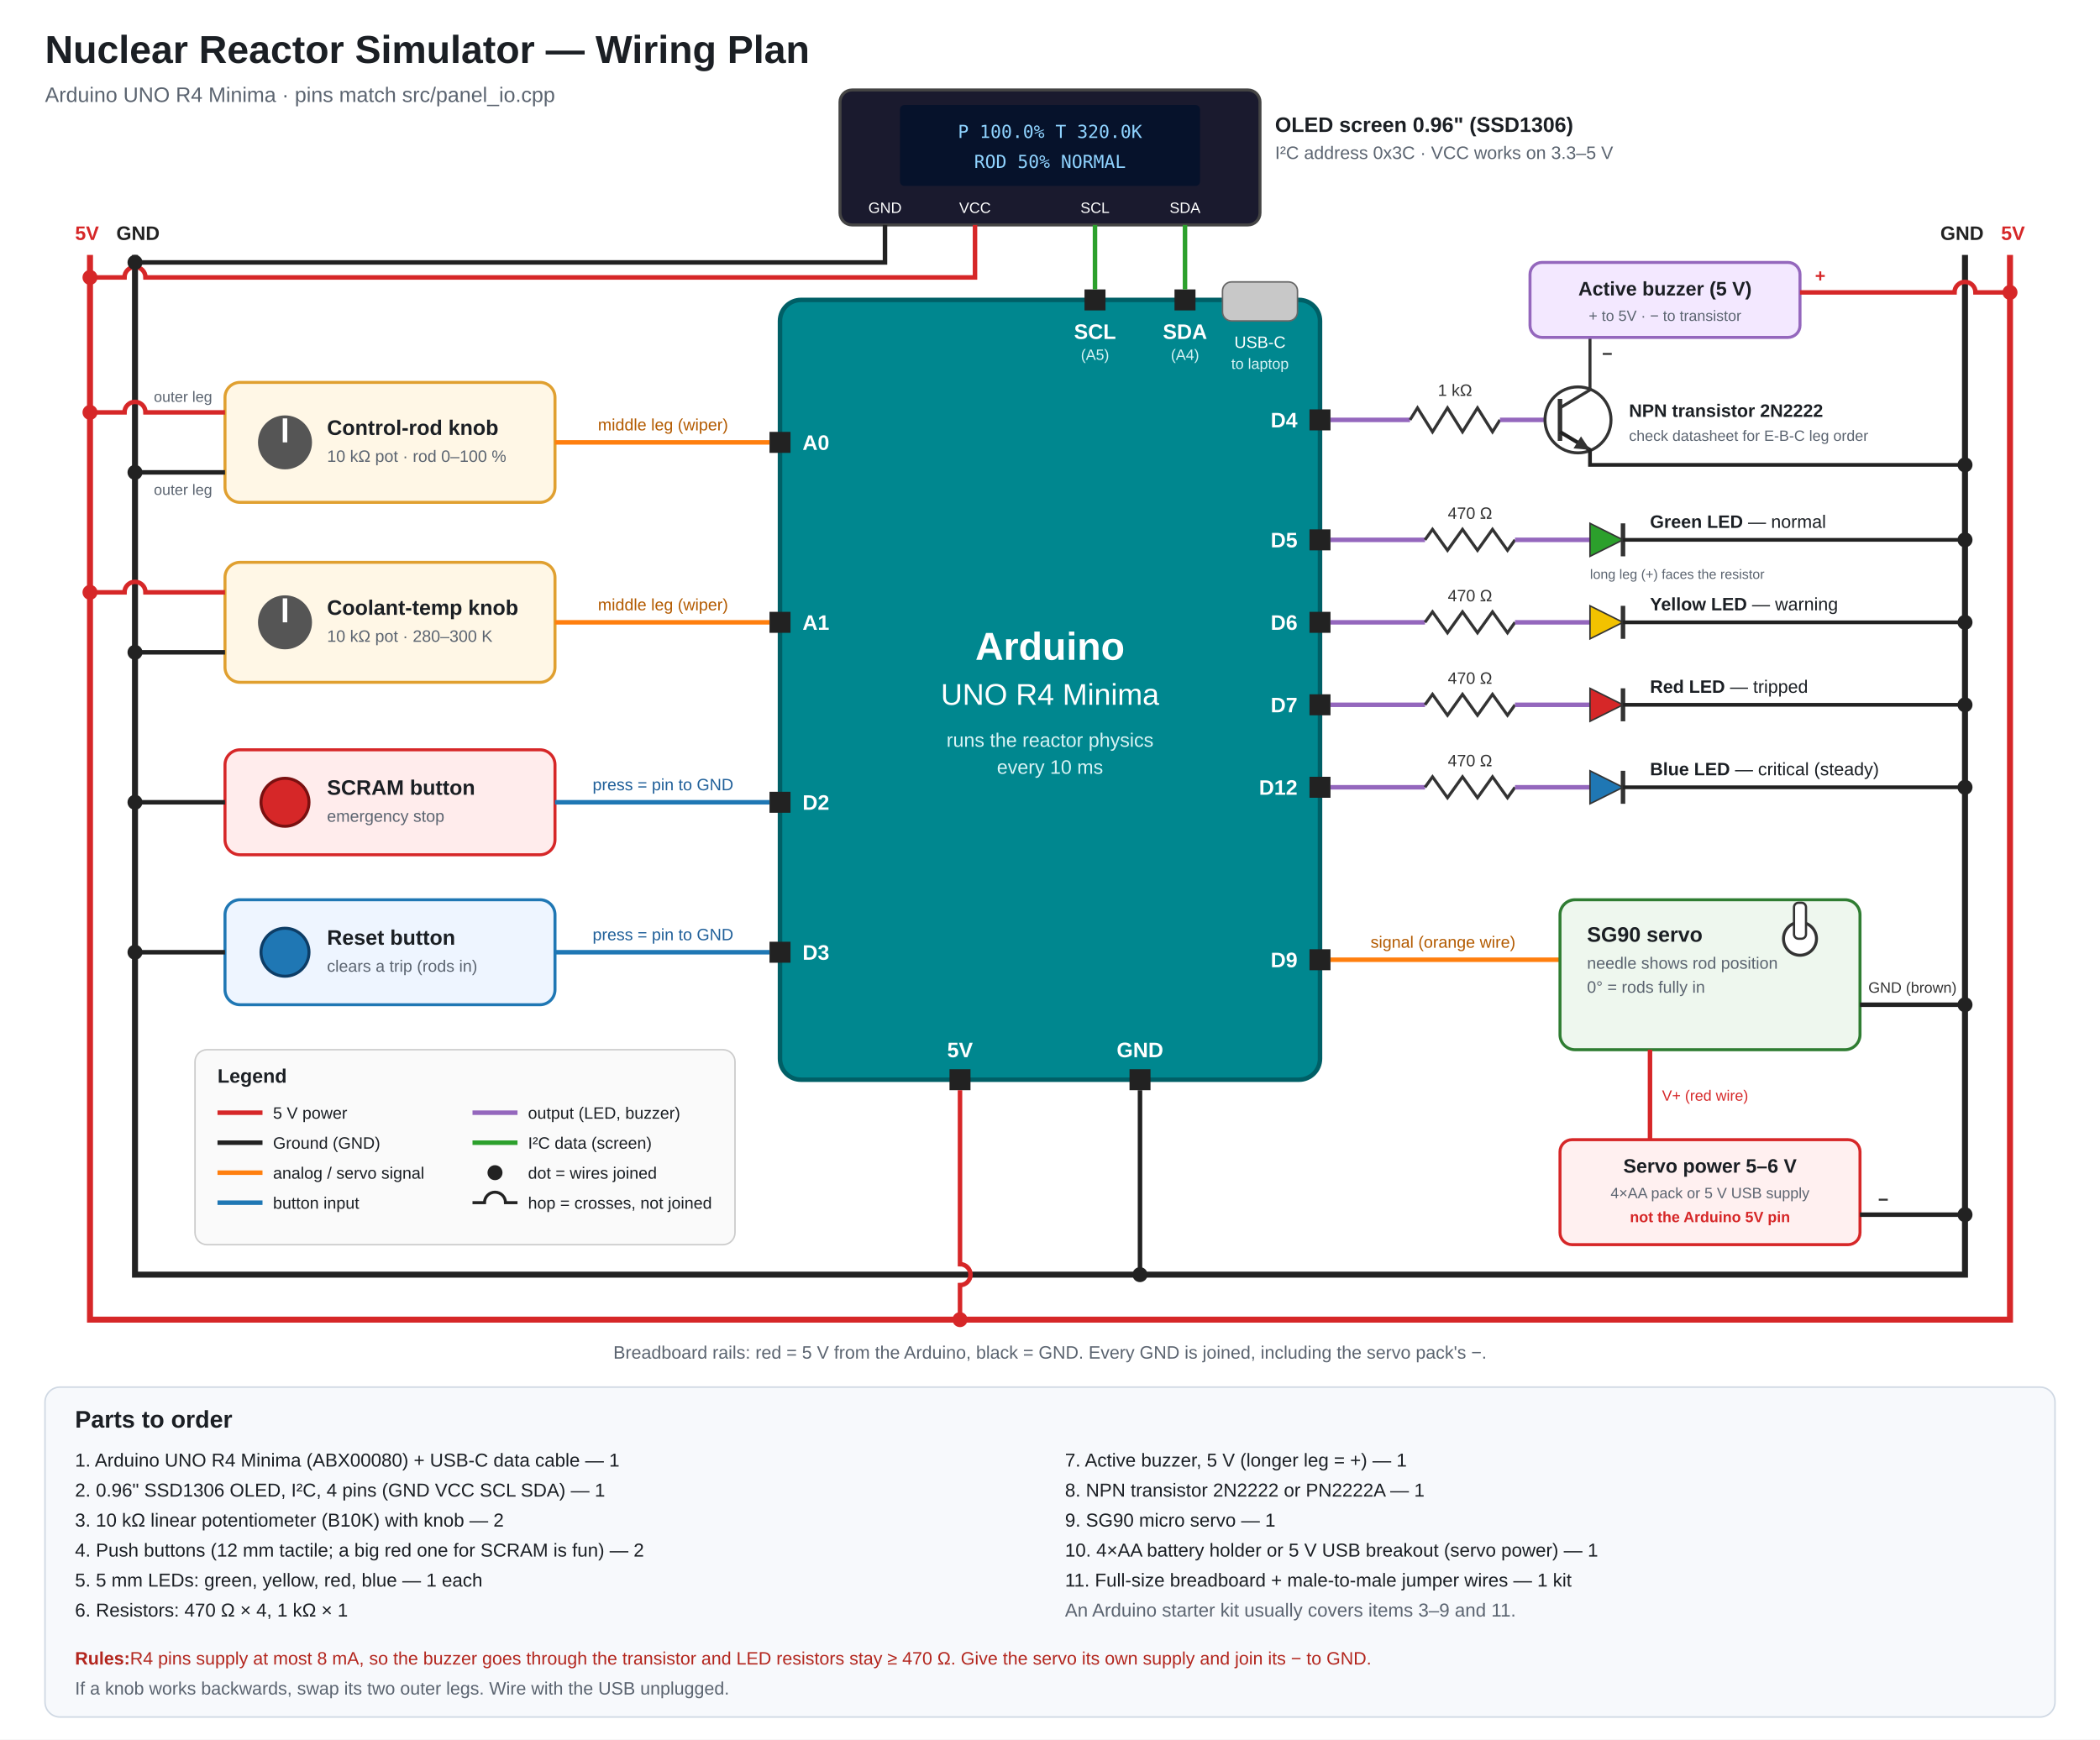
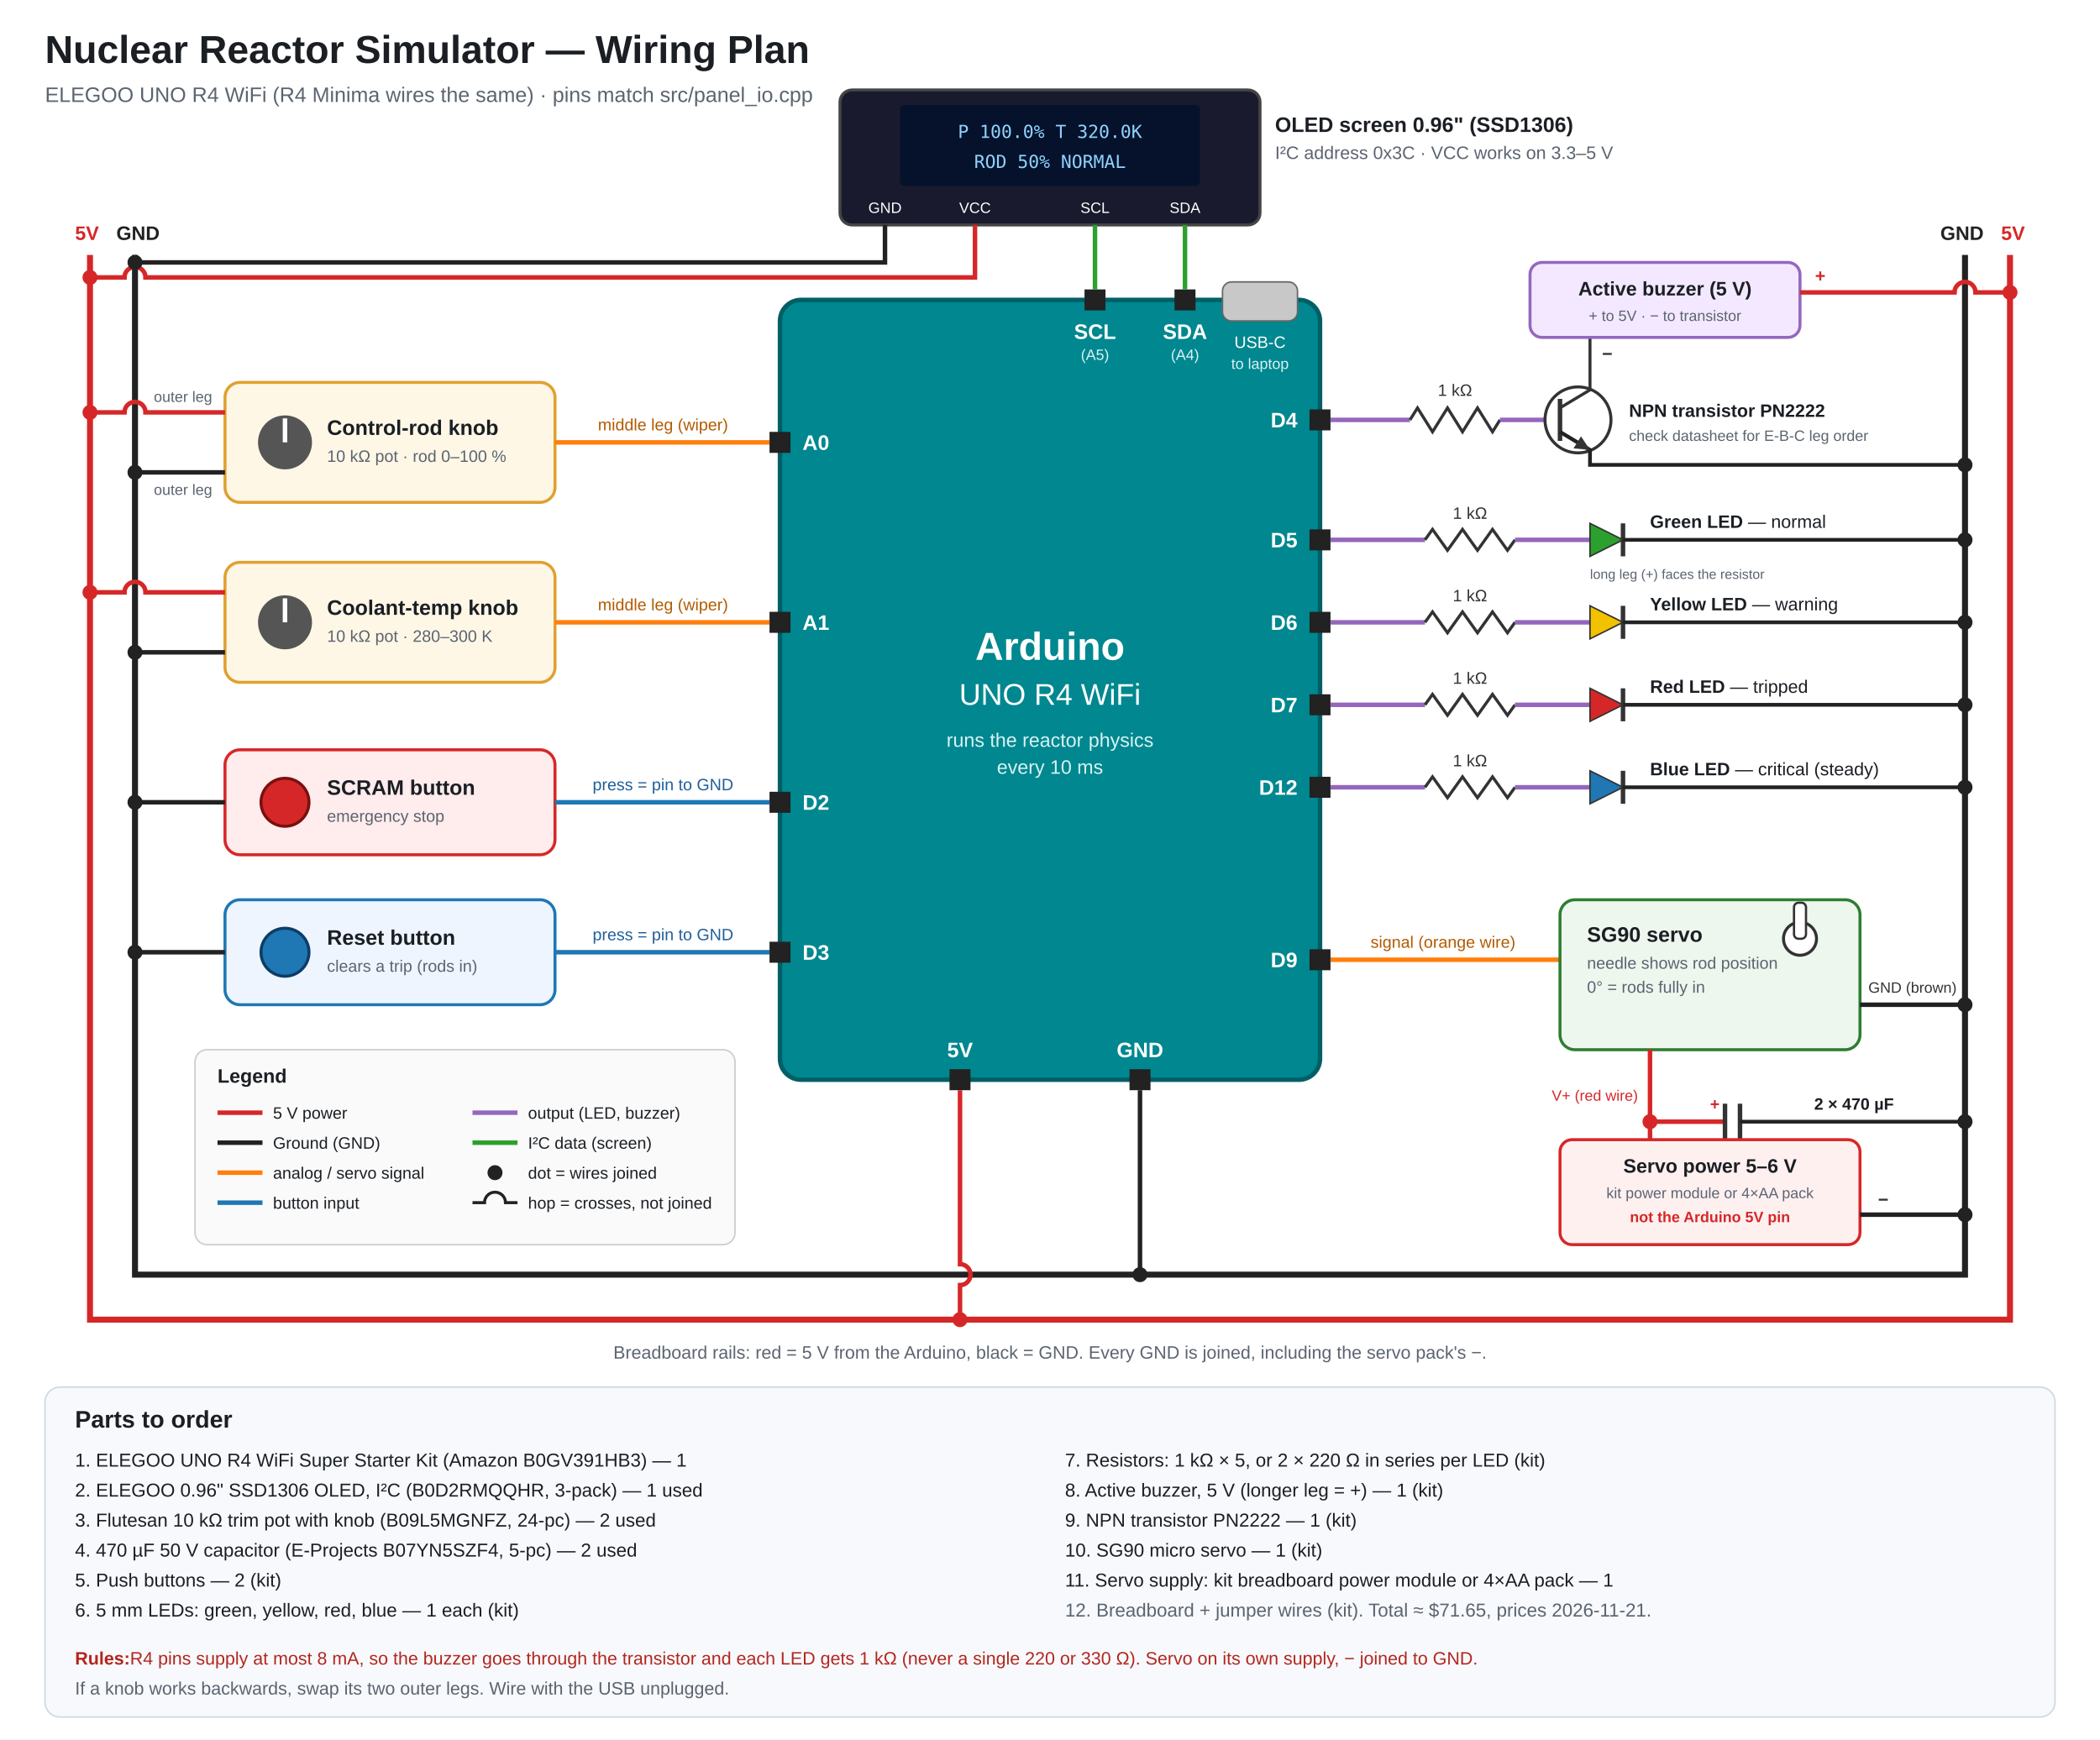
<svg xmlns="http://www.w3.org/2000/svg" viewBox="0 0 1400 1160" width="1400" height="1160" font-family="Segoe UI, Arial, sans-serif">
  <rect width="1400" height="1160" fill="#ffffff" />
  <text x="30" y="42" font-size="26" font-weight="700" fill="#1b1f24">Nuclear Reactor Simulator — Wiring Plan</text>
-   <text x="30" y="68" font-size="14" fill="#5b6470">Arduino UNO R4 Minima · pins match src/panel_io.cpp</text>
+   <text x="30" y="68" font-size="14" fill="#5b6470">ELEGOO UNO R4 WiFi (R4 Minima wires the same) · pins match src/panel_io.cpp</text>
  <path d="M60 170 V880 H1340 V170" fill="none" stroke="#d62728" stroke-width="4" />
  <path d="M90 170 V850 H1310 V170" fill="none" stroke="#222" stroke-width="4" />
  <text x="58" y="160" font-size="13" font-weight="700" fill="#d62728" text-anchor="middle">5V</text>
  <text x="92" y="160" font-size="13" font-weight="700" fill="#222" text-anchor="middle">GND</text>
  <text x="1308" y="160" font-size="13" font-weight="700" fill="#222" text-anchor="middle">GND</text>
  <text x="1342" y="160" font-size="13" font-weight="700" fill="#d62728" text-anchor="middle">5V</text>
  <text x="700" y="906" font-size="12" fill="#5b6470" text-anchor="middle">Breadboard rails: red = 5 V from the Arduino, black = GND. Every GND is joined, including the servo pack's −.</text>
  <rect x="520" y="200" width="360" height="520" rx="14" fill="#00878f" stroke="#005f66" stroke-width="3" />
  <rect x="815" y="188" width="50" height="26" rx="6" fill="#c8c8c8" stroke="#666" />
  <text x="840" y="232" font-size="11" fill="#fff" text-anchor="middle">USB-C</text>
  <text x="840" y="246" font-size="10" fill="#d8f3f5" text-anchor="middle">to laptop</text>
  <text x="700" y="440" font-size="26" font-weight="700" fill="#fff" text-anchor="middle">Arduino</text>
-   <text x="700" y="470" font-size="20" fill="#fff" text-anchor="middle">UNO R4 Minima</text>
+   <text x="700" y="470" font-size="20" fill="#fff" text-anchor="middle">UNO R4 WiFi</text>
  <text x="700" y="498" font-size="13" fill="#d8f3f5" text-anchor="middle">runs the reactor physics</text>
  <text x="700" y="516" font-size="13" fill="#d8f3f5" text-anchor="middle">every 10 ms</text>
  <g fill="#222">
    <rect x="513" y="288" width="14" height="14" />
    <rect x="513" y="408" width="14" height="14" />
    <rect x="513" y="528" width="14" height="14" />
    <rect x="513" y="628" width="14" height="14" />
    <rect x="873" y="273" width="14" height="14" />
    <rect x="873" y="353" width="14" height="14" />
    <rect x="873" y="408" width="14" height="14" />
    <rect x="873" y="463" width="14" height="14" />
    <rect x="873" y="518" width="14" height="14" />
    <rect x="873" y="633" width="14" height="14" />
    <rect x="723" y="193" width="14" height="14" />
    <rect x="783" y="193" width="14" height="14" />
    <rect x="633" y="713" width="14" height="14" />
    <rect x="753" y="713" width="14" height="14" />
  </g>
  <g font-size="14" font-weight="700" fill="#fff">
    <text x="535" y="300">A0</text>
    <text x="535" y="420">A1</text>
    <text x="535" y="540">D2</text>
    <text x="535" y="640">D3</text>
    <text x="865" y="285" text-anchor="end">D4</text>
    <text x="865" y="365" text-anchor="end">D5</text>
    <text x="865" y="420" text-anchor="end">D6</text>
    <text x="865" y="475" text-anchor="end">D7</text>
    <text x="865" y="530" text-anchor="end">D12</text>
    <text x="865" y="645" text-anchor="end">D9</text>
    <text x="730" y="226" text-anchor="middle">SCL</text>
    <text x="790" y="226" text-anchor="middle">SDA</text>
    <text x="640" y="705" text-anchor="middle">5V</text>
    <text x="760" y="705" text-anchor="middle">GND</text>
  </g>
  <g font-size="10" fill="#d8f3f5" text-anchor="middle">
    <text x="730" y="240">(A5)</text>
    <text x="790" y="240">(A4)</text>
  </g>
  <path d="M640 727 V843 A7 7 0 0 1 640 857 V880" fill="none" stroke="#d62728" stroke-width="3" />
  <path d="M760 727 V850" fill="none" stroke="#222" stroke-width="3" />
  <circle cx="640" cy="880" r="5" fill="#d62728" />
  <circle cx="760" cy="850" r="5" fill="#222" />
  <rect x="560" y="60" width="280" height="90" rx="8" fill="#1a1a2e" stroke="#444" stroke-width="2" />
  <rect x="600" y="70" width="200" height="54" rx="3" fill="#06122b" />
  <text x="700" y="92" font-size="12" font-family="Consolas, monospace" fill="#8fd3ff" text-anchor="middle">P 100.0%  T 320.0K</text>
  <text x="700" y="112" font-size="12" font-family="Consolas, monospace" fill="#8fd3ff" text-anchor="middle">ROD 50%   NORMAL</text>
  <g font-size="10" fill="#fff" text-anchor="middle">
    <text x="590" y="142">GND</text>
    <text x="650" y="142">VCC</text>
    <text x="730" y="142">SCL</text>
    <text x="790" y="142">SDA</text>
  </g>
  <text x="850" y="88" font-size="14" font-weight="700" fill="#1b1f24">OLED screen 0.96" (SSD1306)</text>
  <text x="850" y="106" font-size="12" fill="#5b6470">I²C address 0x3C · VCC works on 3.3–5 V</text>
  <path d="M730 150 V193" stroke="#2ca02c" stroke-width="3" />
  <path d="M790 150 V193" stroke="#2ca02c" stroke-width="3" />
  <path d="M590 150 V175 H90" fill="none" stroke="#222" stroke-width="3" />
  <path d="M650 150 V185 H97 A7 7 0 0 0 83 185 H60" fill="none" stroke="#d62728" stroke-width="3" />
  <circle cx="90" cy="175" r="5" fill="#222" />
  <circle cx="60" cy="185" r="5" fill="#d62728" />
  <rect x="150" y="255" width="220" height="80" rx="10" fill="#fff7e6" stroke="#e0a030" stroke-width="2" />
  <circle cx="190" cy="295" r="18" fill="#555" />
  <line x1="190" y1="295" x2="190" y2="279" stroke="#fff" stroke-width="3" />
  <text x="218" y="290" font-size="14" font-weight="700" fill="#1b1f24">Control-rod knob</text>
  <text x="218" y="308" font-size="11" fill="#5b6470">10 kΩ pot · rod 0–100 %</text>
  <path d="M150 275 H97 A7 7 0 0 0 83 275 H60" fill="none" stroke="#d62728" stroke-width="3" />
  <path d="M150 315 H90" stroke="#222" stroke-width="3" />
  <path d="M370 295 H513" stroke="#ff7f0e" stroke-width="3" />
  <circle cx="60" cy="275" r="5" fill="#d62728" />
  <circle cx="90" cy="315" r="5" fill="#222" />
  <text x="122" y="268" font-size="10" fill="#5b6470" text-anchor="middle">outer leg</text>
  <text x="122" y="330" font-size="10" fill="#5b6470" text-anchor="middle">outer leg</text>
  <text x="442" y="287" font-size="11" fill="#b35a00" text-anchor="middle">middle leg (wiper)</text>
  <rect x="150" y="375" width="220" height="80" rx="10" fill="#fff7e6" stroke="#e0a030" stroke-width="2" />
  <circle cx="190" cy="415" r="18" fill="#555" />
  <line x1="190" y1="415" x2="190" y2="399" stroke="#fff" stroke-width="3" />
  <text x="218" y="410" font-size="14" font-weight="700" fill="#1b1f24">Coolant-temp knob</text>
  <text x="218" y="428" font-size="11" fill="#5b6470">10 kΩ pot · 280–300 K</text>
  <path d="M150 395 H97 A7 7 0 0 0 83 395 H60" fill="none" stroke="#d62728" stroke-width="3" />
  <path d="M150 435 H90" stroke="#222" stroke-width="3" />
  <path d="M370 415 H513" stroke="#ff7f0e" stroke-width="3" />
  <circle cx="60" cy="395" r="5" fill="#d62728" />
  <circle cx="90" cy="435" r="5" fill="#222" />
  <text x="442" y="407" font-size="11" fill="#b35a00" text-anchor="middle">middle leg (wiper)</text>
  <rect x="150" y="500" width="220" height="70" rx="10" fill="#ffecec" stroke="#d62728" stroke-width="2" />
  <circle cx="190" cy="535" r="16" fill="#d62728" stroke="#7a1010" stroke-width="2" />
  <text x="218" y="530" font-size="14" font-weight="700" fill="#1b1f24">SCRAM button</text>
  <text x="218" y="548" font-size="11" fill="#5b6470">emergency stop</text>
  <path d="M150 535 H90" stroke="#222" stroke-width="3" />
  <path d="M370 535 H513" stroke="#1f77b4" stroke-width="3" />
  <circle cx="90" cy="535" r="5" fill="#222" />
  <text x="442" y="527" font-size="11" fill="#1f5f99" text-anchor="middle">press = pin to GND</text>
  <rect x="150" y="600" width="220" height="70" rx="10" fill="#eef5ff" stroke="#1f77b4" stroke-width="2" />
  <circle cx="190" cy="635" r="16" fill="#1f77b4" stroke="#0d3d66" stroke-width="2" />
  <text x="218" y="630" font-size="14" font-weight="700" fill="#1b1f24">Reset button</text>
  <text x="218" y="648" font-size="11" fill="#5b6470">clears a trip (rods in)</text>
  <path d="M150 635 H90" stroke="#222" stroke-width="3" />
  <path d="M370 635 H513" stroke="#1f77b4" stroke-width="3" />
  <circle cx="90" cy="635" r="5" fill="#222" />
  <text x="442" y="627" font-size="11" fill="#1f5f99" text-anchor="middle">press = pin to GND</text>
  <rect x="130" y="700" width="360" height="130" rx="8" fill="#fafafa" stroke="#ccc" />
  <text x="145" y="722" font-size="13" font-weight="700" fill="#1b1f24">Legend</text>
  <g font-size="11" fill="#1b1f24">
    <line x1="145" y1="742" x2="175" y2="742" stroke="#d62728" stroke-width="3" />
    <text x="182" y="746">5 V power</text>
    <line x1="145" y1="762" x2="175" y2="762" stroke="#222" stroke-width="3" />
    <text x="182" y="766">Ground (GND)</text>
    <line x1="145" y1="782" x2="175" y2="782" stroke="#ff7f0e" stroke-width="3" />
    <text x="182" y="786">analog / servo signal</text>
    <line x1="145" y1="802" x2="175" y2="802" stroke="#1f77b4" stroke-width="3" />
    <text x="182" y="806">button input</text>
    <line x1="315" y1="742" x2="345" y2="742" stroke="#9467bd" stroke-width="3" />
    <text x="352" y="746">output (LED, buzzer)</text>
    <line x1="315" y1="762" x2="345" y2="762" stroke="#2ca02c" stroke-width="3" />
    <text x="352" y="766">I²C data (screen)</text>
    <circle cx="330" cy="782" r="5" fill="#222" />
    <text x="352" y="786">dot = wires joined</text>
    <path d="M315 802 H323 A7 7 0 0 1 337 802 H345" fill="none" stroke="#222" stroke-width="2" />
    <text x="352" y="806">hop = crosses, not joined</text>
  </g>
  <path d="M887 280 H940" stroke="#9467bd" stroke-width="3" />
  <path d="M940 280 l5 -8 l10 16 l10 -16 l10 16 l10 -16 l10 16 l5 -8" fill="none" stroke="#333" stroke-width="2" />
  <text x="970" y="264" font-size="11" fill="#333" text-anchor="middle">1 kΩ</text>
  <path d="M1000 280 H1040" stroke="#9467bd" stroke-width="3" />
  <circle cx="1052" cy="280" r="22" fill="#fff" stroke="#333" stroke-width="2" />
  <line x1="1040" y1="266" x2="1040" y2="294" stroke="#333" stroke-width="3" />
  <path d="M1040 272 L1060 260 V225" fill="none" stroke="#333" stroke-width="2" />
  <path d="M1040 288 L1060 300 V310 H1310" fill="none" stroke="#222" stroke-width="2.5" />
  <polygon points="1060,300 1049,299 1054,291" fill="#333" />
  <circle cx="1310" cy="310" r="5" fill="#222" />
-   <text x="1086" y="278" font-size="12" font-weight="700" fill="#1b1f24">NPN transistor 2N2222</text>
+   <text x="1086" y="278" font-size="12" font-weight="700" fill="#1b1f24">NPN transistor PN2222</text>
  <text x="1086" y="294" font-size="10" fill="#5b6470">check datasheet for E-B-C leg order</text>
  <rect x="1020" y="175" width="180" height="50" rx="8" fill="#f3e8ff" stroke="#9467bd" stroke-width="2" />
  <text x="1110" y="197" font-size="13" font-weight="700" fill="#1b1f24" text-anchor="middle">Active buzzer (5 V)</text>
  <text x="1110" y="214" font-size="10" fill="#5b6470" text-anchor="middle">+ to 5V · − to transistor</text>
  <text x="1068" y="240" font-size="12" font-weight="700" fill="#333">−</text>
  <path d="M1200 195 H1303 A7 7 0 0 1 1317 195 H1340" fill="none" stroke="#d62728" stroke-width="3" />
  <circle cx="1340" cy="195" r="5" fill="#d62728" />
  <text x="1210" y="188" font-size="12" font-weight="700" fill="#d62728">+</text>
  <g id="leds">
    <path d="M887 360 H950" stroke="#9467bd" stroke-width="3" />
    <path d="M950 360 l5 -7 l10 14 l10 -14 l10 14 l10 -14 l10 14 l5 -7" fill="none" stroke="#333" stroke-width="2" />
    <path d="M1010 360 H1060" stroke="#9467bd" stroke-width="3" />
    <polygon points="1060,349 1060,371 1082,360" fill="#2ca02c" stroke="#333" />
    <line x1="1082" y1="349" x2="1082" y2="371" stroke="#333" stroke-width="3" />
    <path d="M1082 360 H1310" stroke="#222" stroke-width="2.5" />
    <circle cx="1310" cy="360" r="5" fill="#222" />
-     <text x="980" y="346" font-size="11" fill="#333" text-anchor="middle">470 Ω</text>
+     <text x="980" y="346" font-size="11" fill="#333" text-anchor="middle">1 kΩ</text>
    <text x="1100" y="352" font-size="12" fill="#1b1f24">
      <tspan font-weight="700">Green LED</tspan> — normal</text>
    <text x="1060" y="386" font-size="9" fill="#5b6470">long leg (+) faces the resistor</text>
    <path d="M887 415 H950" stroke="#9467bd" stroke-width="3" />
    <path d="M950 415 l5 -7 l10 14 l10 -14 l10 14 l10 -14 l10 14 l5 -7" fill="none" stroke="#333" stroke-width="2" />
    <path d="M1010 415 H1060" stroke="#9467bd" stroke-width="3" />
    <polygon points="1060,404 1060,426 1082,415" fill="#f2c200" stroke="#333" />
    <line x1="1082" y1="404" x2="1082" y2="426" stroke="#333" stroke-width="3" />
    <path d="M1082 415 H1310" stroke="#222" stroke-width="2.5" />
    <circle cx="1310" cy="415" r="5" fill="#222" />
-     <text x="980" y="401" font-size="11" fill="#333" text-anchor="middle">470 Ω</text>
+     <text x="980" y="401" font-size="11" fill="#333" text-anchor="middle">1 kΩ</text>
    <text x="1100" y="407" font-size="12" fill="#1b1f24">
      <tspan font-weight="700">Yellow LED</tspan> — warning</text>
    <path d="M887 470 H950" stroke="#9467bd" stroke-width="3" />
    <path d="M950 470 l5 -7 l10 14 l10 -14 l10 14 l10 -14 l10 14 l5 -7" fill="none" stroke="#333" stroke-width="2" />
    <path d="M1010 470 H1060" stroke="#9467bd" stroke-width="3" />
    <polygon points="1060,459 1060,481 1082,470" fill="#d62728" stroke="#333" />
    <line x1="1082" y1="459" x2="1082" y2="481" stroke="#333" stroke-width="3" />
    <path d="M1082 470 H1310" stroke="#222" stroke-width="2.5" />
    <circle cx="1310" cy="470" r="5" fill="#222" />
-     <text x="980" y="456" font-size="11" fill="#333" text-anchor="middle">470 Ω</text>
+     <text x="980" y="456" font-size="11" fill="#333" text-anchor="middle">1 kΩ</text>
    <text x="1100" y="462" font-size="12" fill="#1b1f24">
      <tspan font-weight="700">Red LED</tspan> — tripped</text>
    <path d="M887 525 H950" stroke="#9467bd" stroke-width="3" />
    <path d="M950 525 l5 -7 l10 14 l10 -14 l10 14 l10 -14 l10 14 l5 -7" fill="none" stroke="#333" stroke-width="2" />
    <path d="M1010 525 H1060" stroke="#9467bd" stroke-width="3" />
    <polygon points="1060,514 1060,536 1082,525" fill="#1f77b4" stroke="#333" />
    <line x1="1082" y1="514" x2="1082" y2="536" stroke="#333" stroke-width="3" />
    <path d="M1082 525 H1310" stroke="#222" stroke-width="2.5" />
    <circle cx="1310" cy="525" r="5" fill="#222" />
-     <text x="980" y="511" font-size="11" fill="#333" text-anchor="middle">470 Ω</text>
+     <text x="980" y="511" font-size="11" fill="#333" text-anchor="middle">1 kΩ</text>
    <text x="1100" y="517" font-size="12" fill="#1b1f24">
      <tspan font-weight="700">Blue LED</tspan> — critical (steady)</text>
  </g>
  <path d="M887 640 H1040" stroke="#ff7f0e" stroke-width="3" />
  <text x="962" y="632" font-size="11" fill="#b35a00" text-anchor="middle">signal (orange wire)</text>
  <rect x="1040" y="600" width="200" height="100" rx="10" fill="#eef7ee" stroke="#2f7d32" stroke-width="2" />
  <text x="1058" y="628" font-size="14" font-weight="700" fill="#1b1f24">SG90 servo</text>
  <text x="1058" y="646" font-size="11" fill="#5b6470">needle shows rod position</text>
  <text x="1058" y="662" font-size="11" fill="#5b6470">0° = rods fully in</text>
  <circle cx="1200" cy="626" r="11" fill="#fff" stroke="#333" stroke-width="2" />
  <rect x="1196" y="602" width="8" height="24" rx="3" fill="#fff" stroke="#333" stroke-width="1.5" />
  <path d="M1240 670 H1310" stroke="#222" stroke-width="3" />
  <circle cx="1310" cy="670" r="5" fill="#222" />
  <text x="1275" y="662" font-size="10" fill="#333" text-anchor="middle">GND (brown)</text>
  <path d="M1100 700 V760" stroke="#d62728" stroke-width="3" />
-   <text x="1108" y="734" font-size="10" fill="#d62728">V+ (red wire)</text>
+   <text x="1092" y="734" font-size="10" fill="#d62728" text-anchor="end">V+ (red wire)</text>
+   <path d="M1100 748 H1150" stroke="#d62728" stroke-width="3" />
+   <circle cx="1100" cy="748" r="5" fill="#d62728" />
+   <line x1="1150" y1="736" x2="1150" y2="760" stroke="#333" stroke-width="3" />
+   <line x1="1160" y1="736" x2="1160" y2="760" stroke="#333" stroke-width="3" />
+   <path d="M1160 748 H1310" stroke="#222" stroke-width="2.5" />
+   <circle cx="1310" cy="748" r="5" fill="#222" />
+   <text x="1140" y="740" font-size="11" font-weight="700" fill="#d62728">+</text>
+   <text x="1236" y="740" font-size="11" font-weight="700" fill="#1b1f24" text-anchor="middle">2 × 470 µF</text>
  <rect x="1040" y="760" width="200" height="70" rx="8" fill="#fff0f0" stroke="#d62728" stroke-width="2" />
  <text x="1140" y="782" font-size="13" font-weight="700" fill="#1b1f24" text-anchor="middle">Servo power 5–6 V</text>
-   <text x="1140" y="799" font-size="10" fill="#5b6470" text-anchor="middle">4×AA pack or 5 V USB supply</text>
+   <text x="1140" y="799" font-size="10" fill="#5b6470" text-anchor="middle">kit power module or 4×AA pack</text>
  <text x="1140" y="815" font-size="10" font-weight="700" fill="#d62728" text-anchor="middle">not the Arduino 5V pin</text>
  <path d="M1240 810 H1310" stroke="#222" stroke-width="3" />
  <circle cx="1310" cy="810" r="5" fill="#222" />
  <text x="1252" y="804" font-size="12" font-weight="700" fill="#333">−</text>
  <rect x="30" y="925" width="1340" height="220" rx="10" fill="#f7f9fc" stroke="#cfd8e3" />
  <text x="50" y="952" font-size="16" font-weight="700" fill="#1b1f24">Parts to order</text>
  <g font-size="12.5" fill="#1b1f24">
-     <text x="50" y="978">1. Arduino UNO R4 Minima (ABX00080) + USB-C data cable — 1</text>
-     <text x="50" y="998">2. 0.96" SSD1306 OLED, I²C, 4 pins (GND VCC SCL SDA) — 1</text>
-     <text x="50" y="1018">3. 10 kΩ linear potentiometer (B10K) with knob — 2</text>
-     <text x="50" y="1038">4. Push buttons (12 mm tactile; a big red one for SCRAM is fun) — 2</text>
-     <text x="50" y="1058">5. 5 mm LEDs: green, yellow, red, blue — 1 each</text>
-     <text x="50" y="1078">6. Resistors: 470 Ω × 4, 1 kΩ × 1</text>
-     <text x="710" y="978">7. Active buzzer, 5 V (longer leg = +) — 1</text>
-     <text x="710" y="998">8. NPN transistor 2N2222 or PN2222A — 1</text>
-     <text x="710" y="1018">9. SG90 micro servo — 1</text>
-     <text x="710" y="1038">10. 4×AA battery holder or 5 V USB breakout (servo power) — 1</text>
-     <text x="710" y="1058">11. Full-size breadboard + male-to-male jumper wires — 1 kit</text>
-     <text x="710" y="1078" fill="#5b6470">An Arduino starter kit usually covers items 3–9 and 11.</text>
+     <text x="50" y="978">1. ELEGOO UNO R4 WiFi Super Starter Kit (Amazon B0GV391HB3) — 1</text>
+     <text x="50" y="998">2. ELEGOO 0.96" SSD1306 OLED, I²C (B0D2RMQQHR, 3-pack) — 1 used</text>
+     <text x="50" y="1018">3. Flutesan 10 kΩ trim pot with knob (B09L5MGNFZ, 24-pc) — 2 used</text>
+     <text x="50" y="1038">4. 470 µF 50 V capacitor (E-Projects B07YN5SZF4, 5-pc) — 2 used</text>
+     <text x="50" y="1058">5. Push buttons — 2 (kit)</text>
+     <text x="50" y="1078">6. 5 mm LEDs: green, yellow, red, blue — 1 each (kit)</text>
+     <text x="710" y="978">7. Resistors: 1 kΩ × 5, or 2 × 220 Ω in series per LED (kit)</text>
+     <text x="710" y="998">8. Active buzzer, 5 V (longer leg = +) — 1 (kit)</text>
+     <text x="710" y="1018">9. NPN transistor PN2222 — 1 (kit)</text>
+     <text x="710" y="1038">10. SG90 micro servo — 1 (kit)</text>
+     <text x="710" y="1058">11. Servo supply: kit breadboard power module or 4×AA pack — 1</text>
+     <text x="710" y="1078" fill="#5b6470">12. Breadboard + jumper wires (kit). Total ≈ $71.65, prices 2026-11-21.</text>
  </g>
  <text x="50" y="1110" font-size="12" fill="#b3261e">
-     <tspan font-weight="700">Rules: </tspan>R4 pins supply at most 8 mA, so the buzzer goes through the transistor and LED resistors stay ≥ 470 Ω. Give the servo its own supply and join its − to GND.</text>
+     <tspan font-weight="700">Rules: </tspan>R4 pins supply at most 8 mA, so the buzzer goes through the transistor and each LED gets 1 kΩ (never a single 220 or 330 Ω). Servo on its own supply, − joined to GND.</text>
  <text x="50" y="1130" font-size="12" fill="#5b6470">If a knob works backwards, swap its two outer legs. Wire with the USB unplugged.</text>
</svg>
